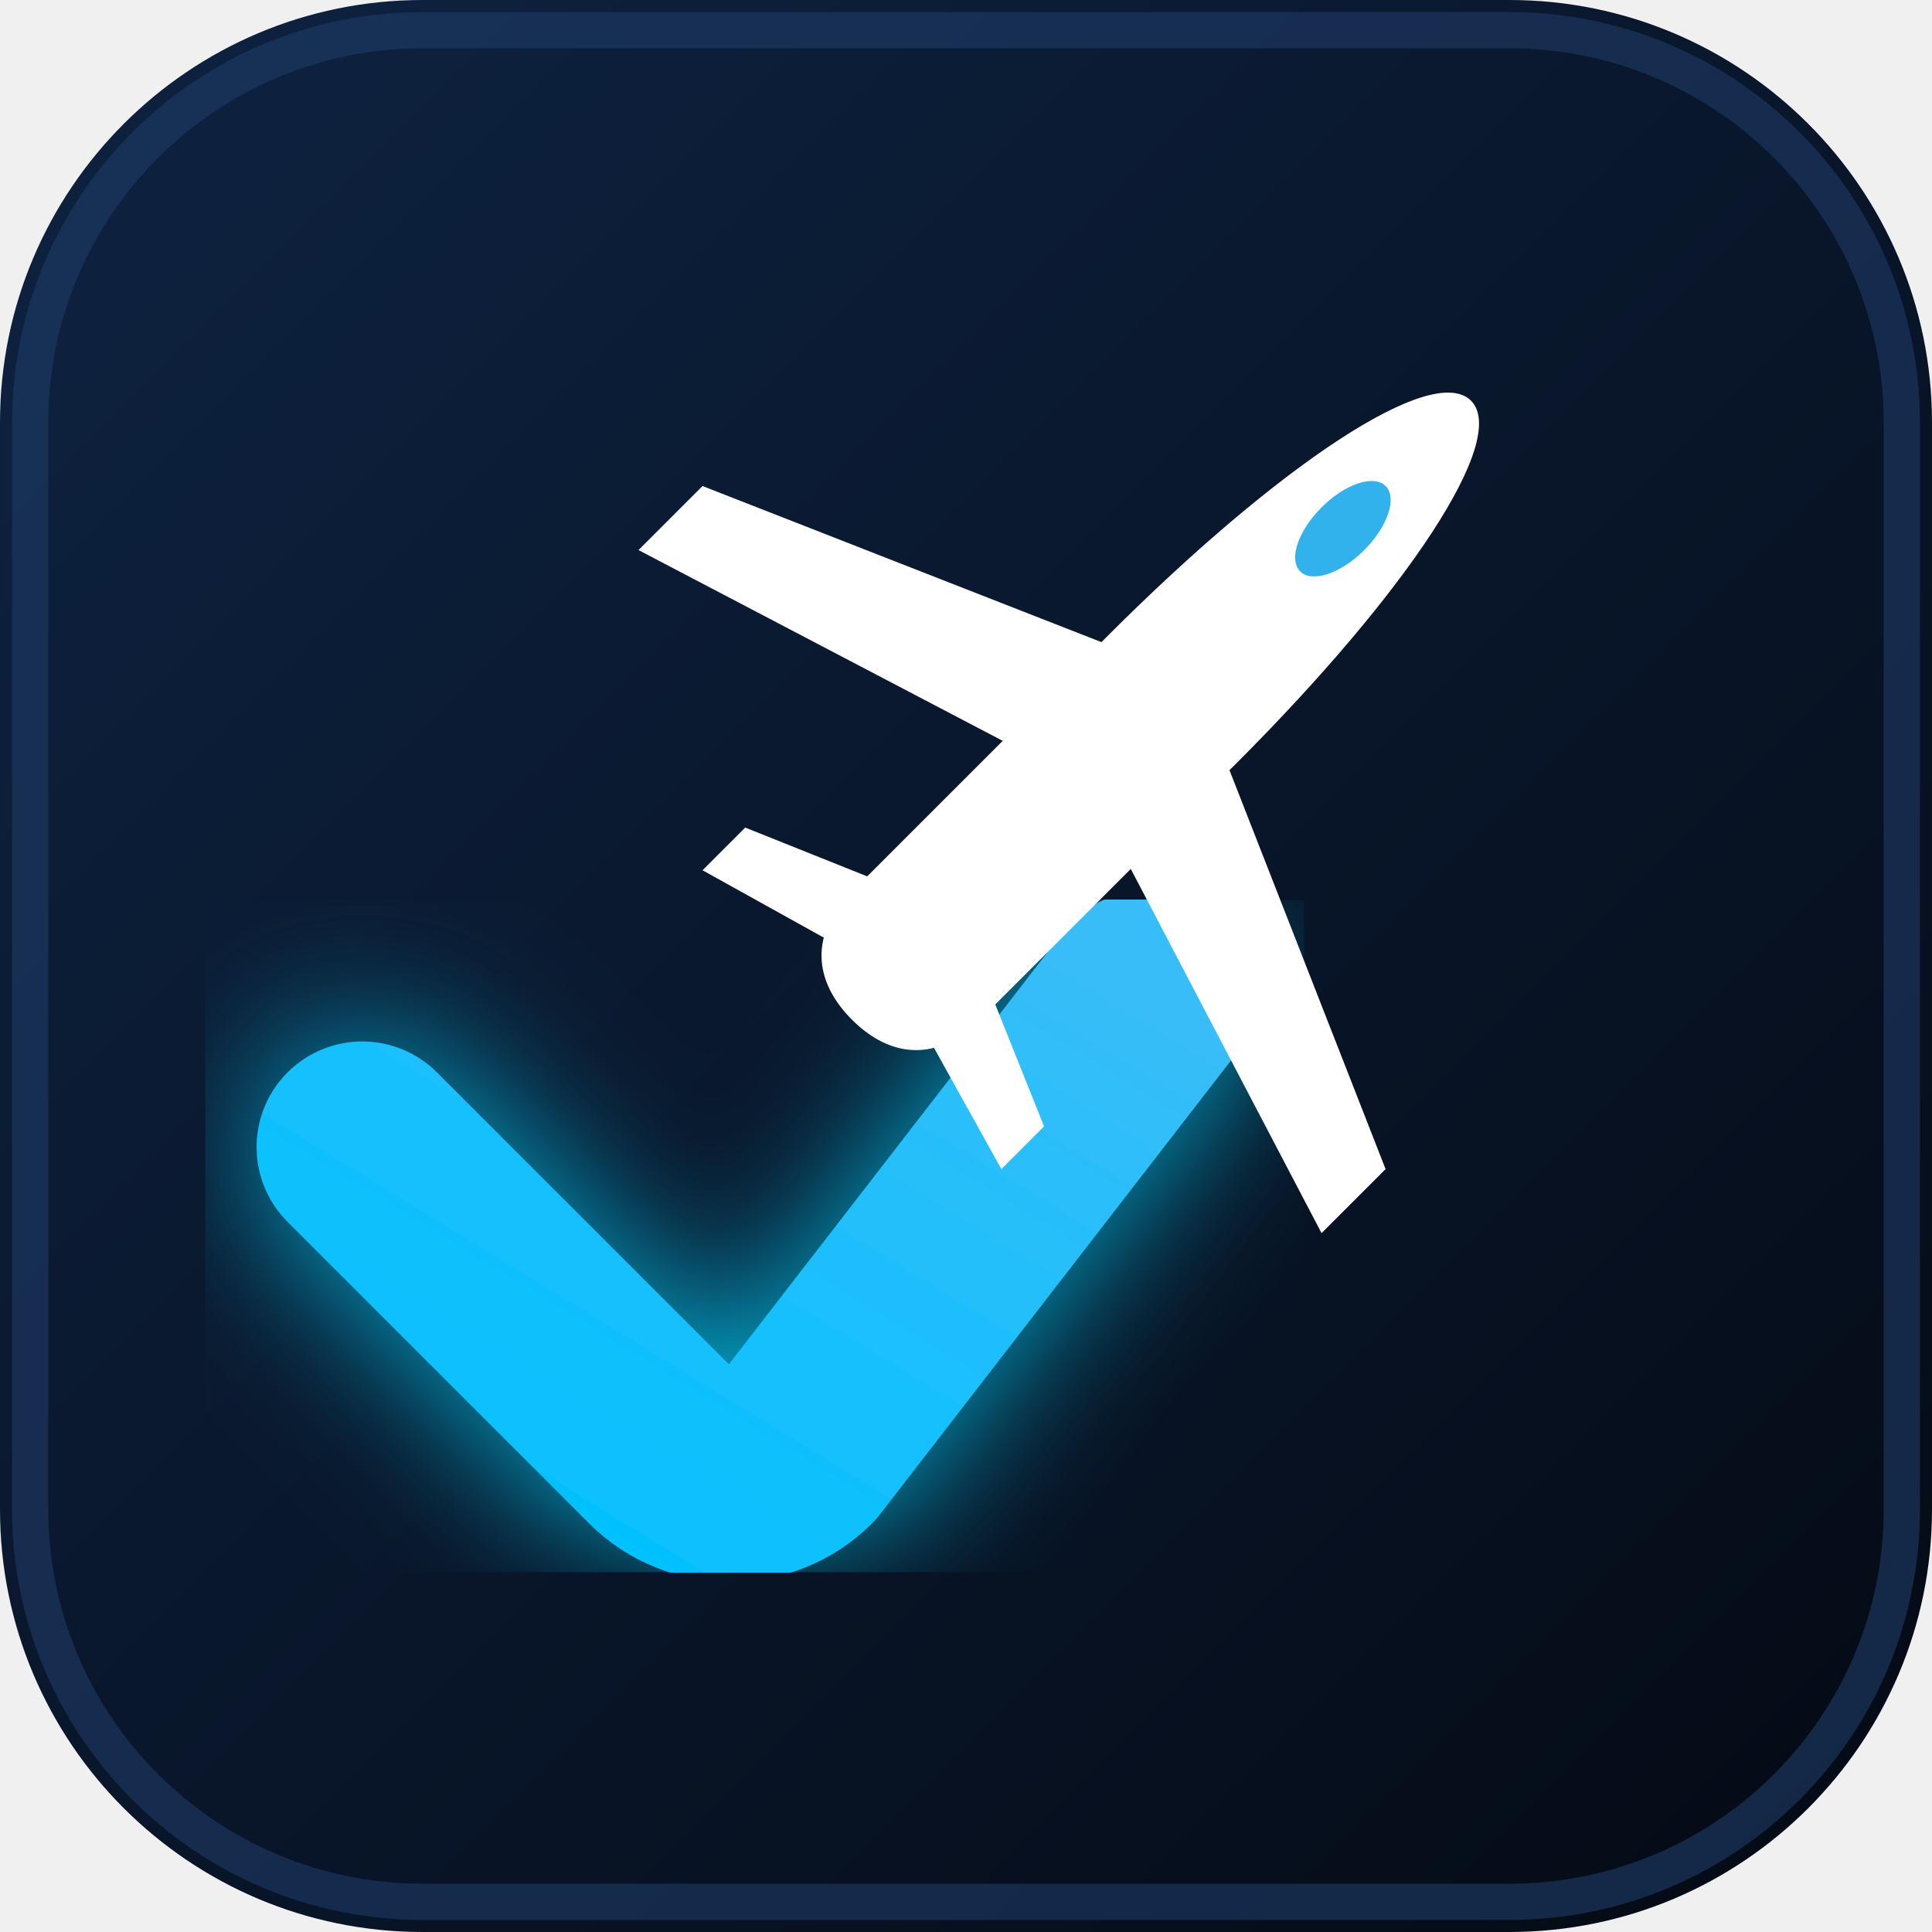
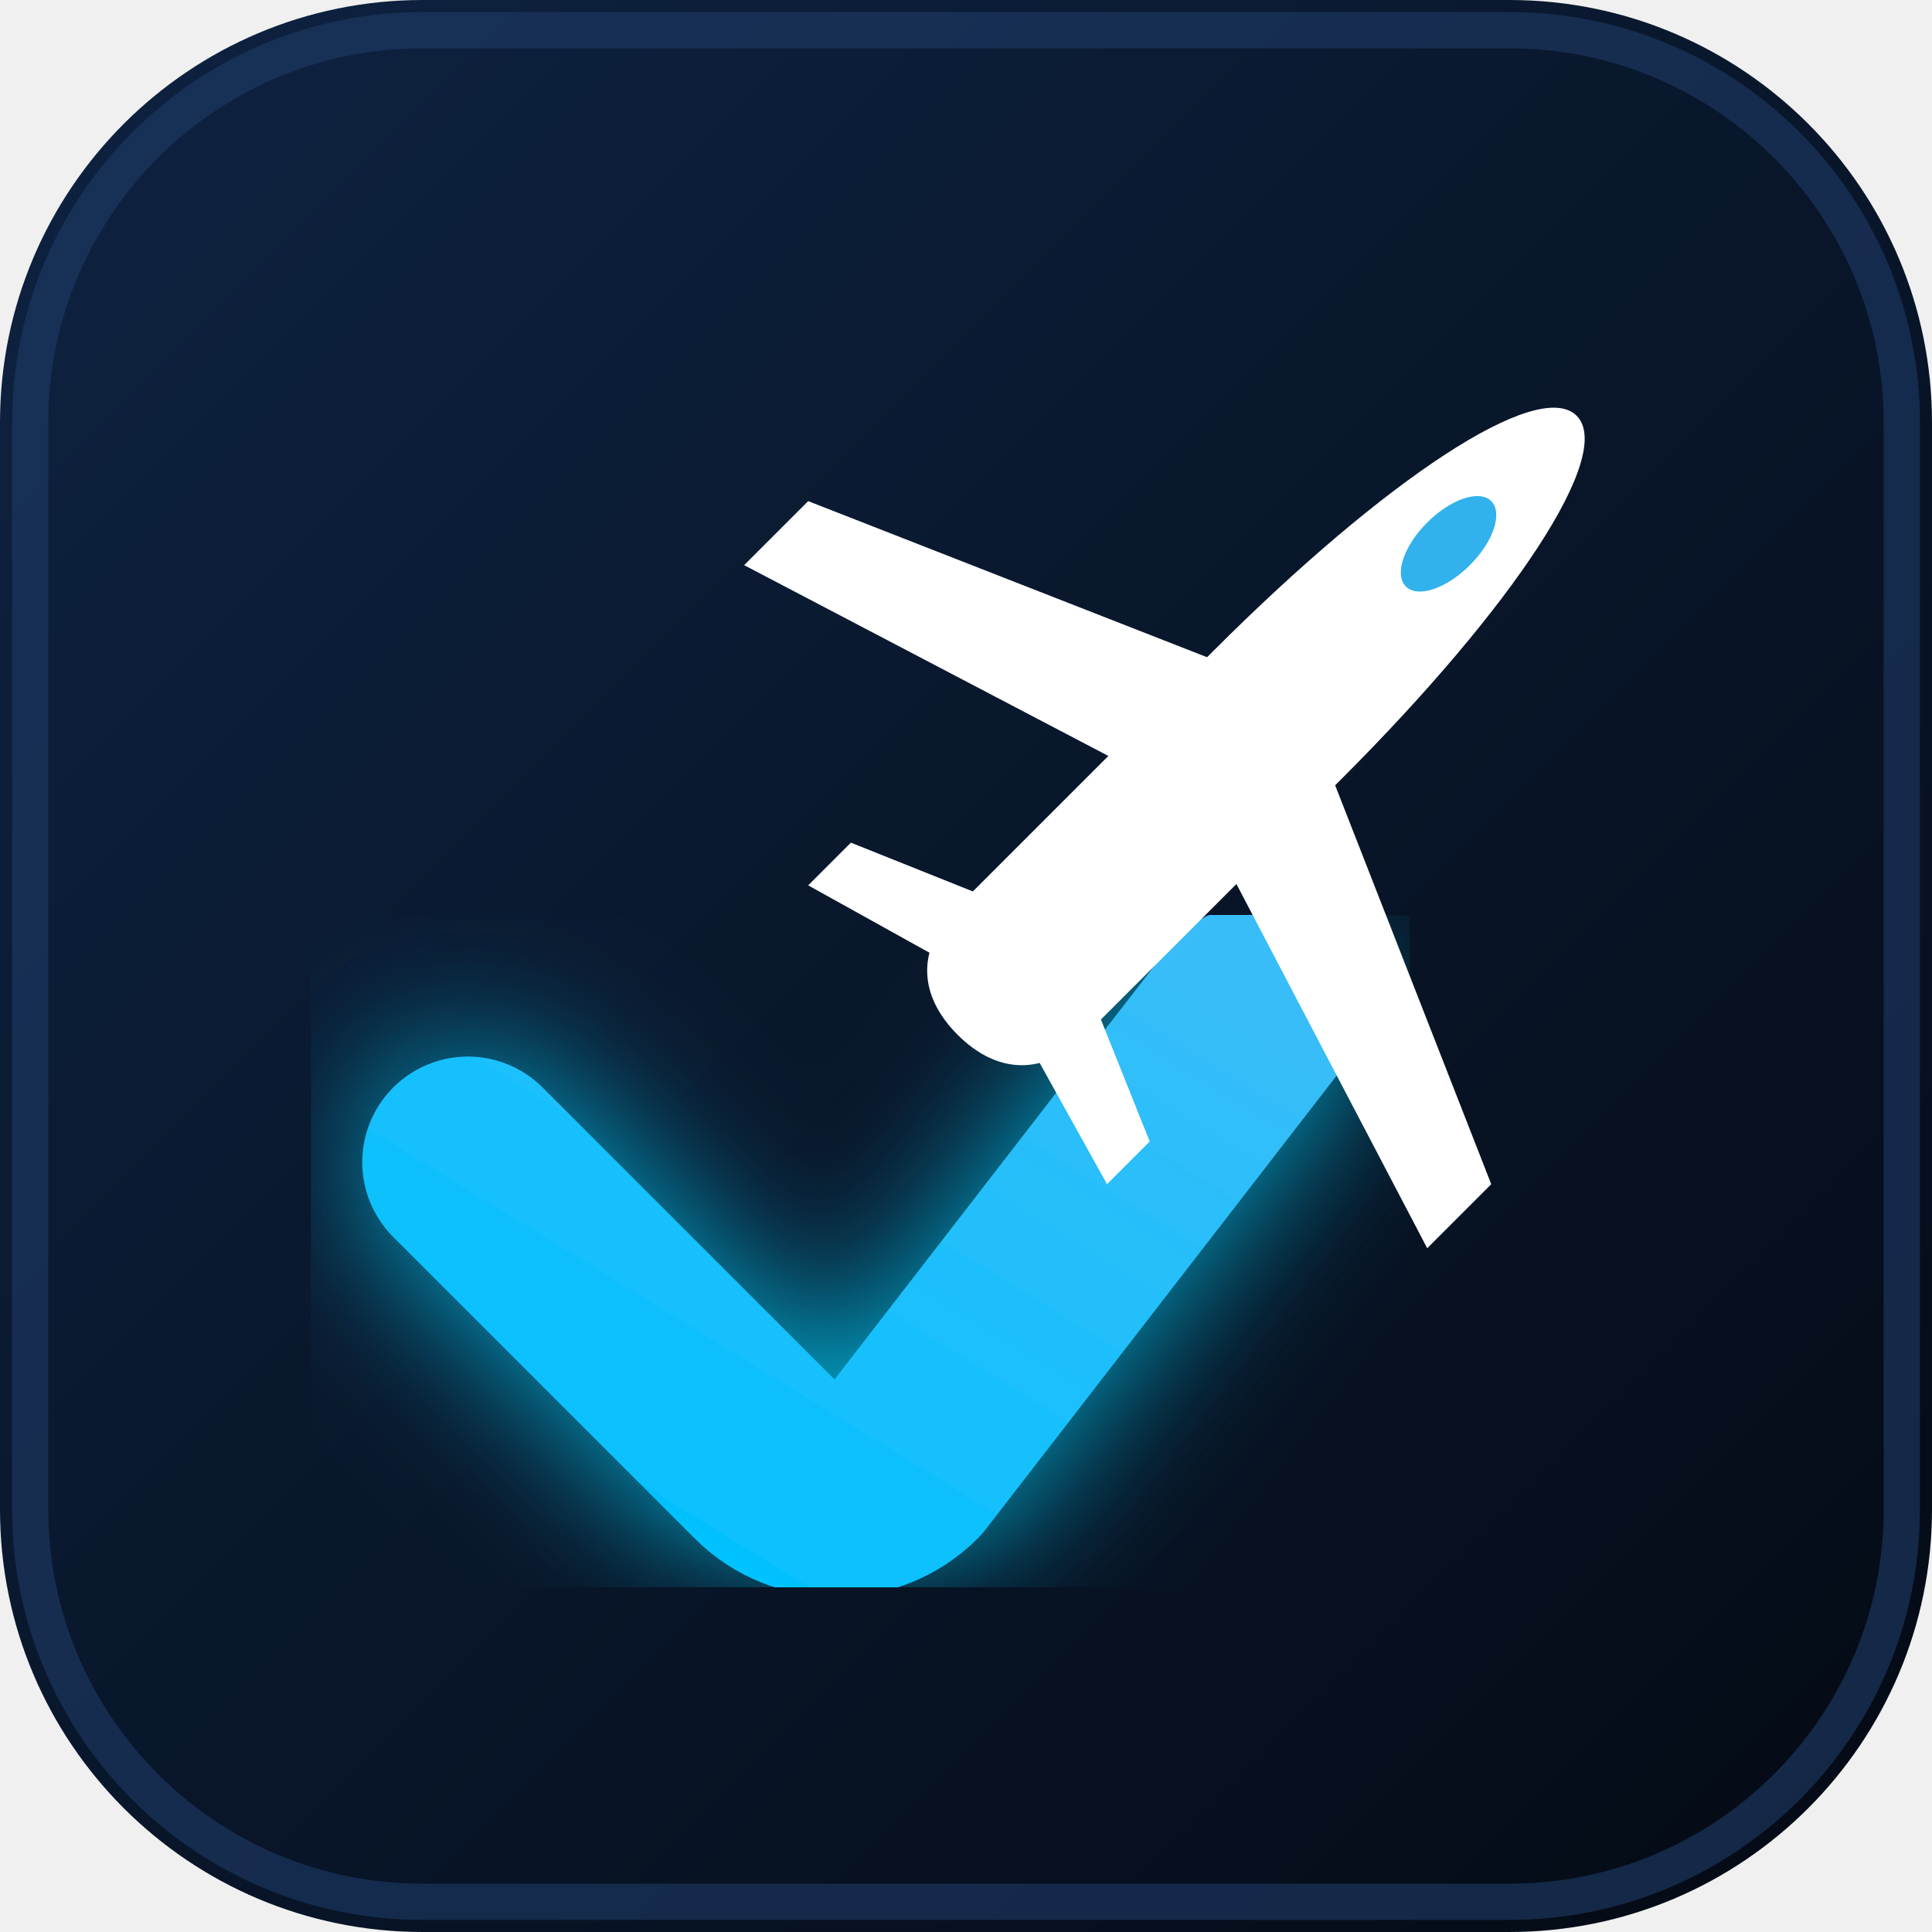
<svg xmlns="http://www.w3.org/2000/svg" viewBox="0 0 64 64" fill="none">
  <defs>
    <linearGradient id="bgGrad" x1="0%" y1="0%" x2="100%" y2="100%">
      <stop offset="0%" stop-color="#0E2342" />
      <stop offset="100%" stop-color="#040A14" />
    </linearGradient>
    <linearGradient id="checkGrad" x1="0%" y1="100%" x2="100%" y2="0%">
      <stop offset="0%" stop-color="#00C2FF" />
      <stop offset="100%" stop-color="#38BDF8" />
    </linearGradient>
    <filter id="cyanGlow" x="-20%" y="-20%" width="140%" height="140%">
      <feDropShadow dx="0" dy="0" stdDeviation="2.5" flood-color="#00D4FF" flood-opacity="0.8" />
    </filter>
  </defs>
  <rect width="64" height="64" rx="14" fill="url(#bgGrad)" />
  <rect width="62" height="62" x="1" y="1" rx="13" fill="none" stroke="#1E3A66" stroke-width="1.2" opacity="0.6" />
-   <path d="M 12 38 L 22 48 C 23.2 49.2 25.2 49.2 26.4 48 L 38 33" fill="none" stroke="url(#checkGrad)" stroke-width="7" stroke-linecap="round" stroke-linejoin="round" filter="url(#cyanGlow)" />
-   <g transform="translate(36, 26) rotate(45)">
-     <path d="M 0 -18 C 1.8 -18 3 -12 3 -4 L 3 8 C 3 10 1.8 11 0 11 C -1.8 11 -3 10 -3 8 L -3 -4 C -3 -12 -1.8 -18 0 -18 Z" fill="#FFFFFF" />
-     <path d="M -16 2 L 0 -5 L 16 2 L 16 5 L 0 0 L -16 5 Z" fill="#FFFFFF" />
-     <path d="M -7 9 L 0 6 L 7 9 L 7 11 L 0 9 L -7 11 Z" fill="#FFFFFF" />
-     <ellipse cx="0" cy="-12" rx="1" ry="2" fill="#0EA5E9" opacity="0.85" />
+   <g transform="translate(3.5, 0.5)">
+     <path d="M 12 38 L 22 48 C 23.2 49.2 25.2 49.2 26.4 48 L 38 33" fill="none" stroke="url(#checkGrad)" stroke-width="7" stroke-linecap="round" stroke-linejoin="round" filter="url(#cyanGlow)" />
+     <g transform="translate(36, 26) rotate(45)">
+       <path d="M 0 -18 C 1.8 -18 3 -12 3 -4 L 3 8 C 3 10 1.8 11 0 11 C -1.8 11 -3 10 -3 8 L -3 -4 C -3 -12 -1.8 -18 0 -18 Z" fill="#FFFFFF" />
+       <path d="M -16 2 L 0 -5 L 16 2 L 16 5 L 0 0 L -16 5 Z" fill="#FFFFFF" />
+       <path d="M -7 9 L 0 6 L 7 9 L 7 11 L 0 9 L -7 11 Z" fill="#FFFFFF" />
+       <ellipse cx="0" cy="-12" rx="1" ry="2" fill="#0EA5E9" opacity="0.85" />
+     </g>
  </g>
</svg>
